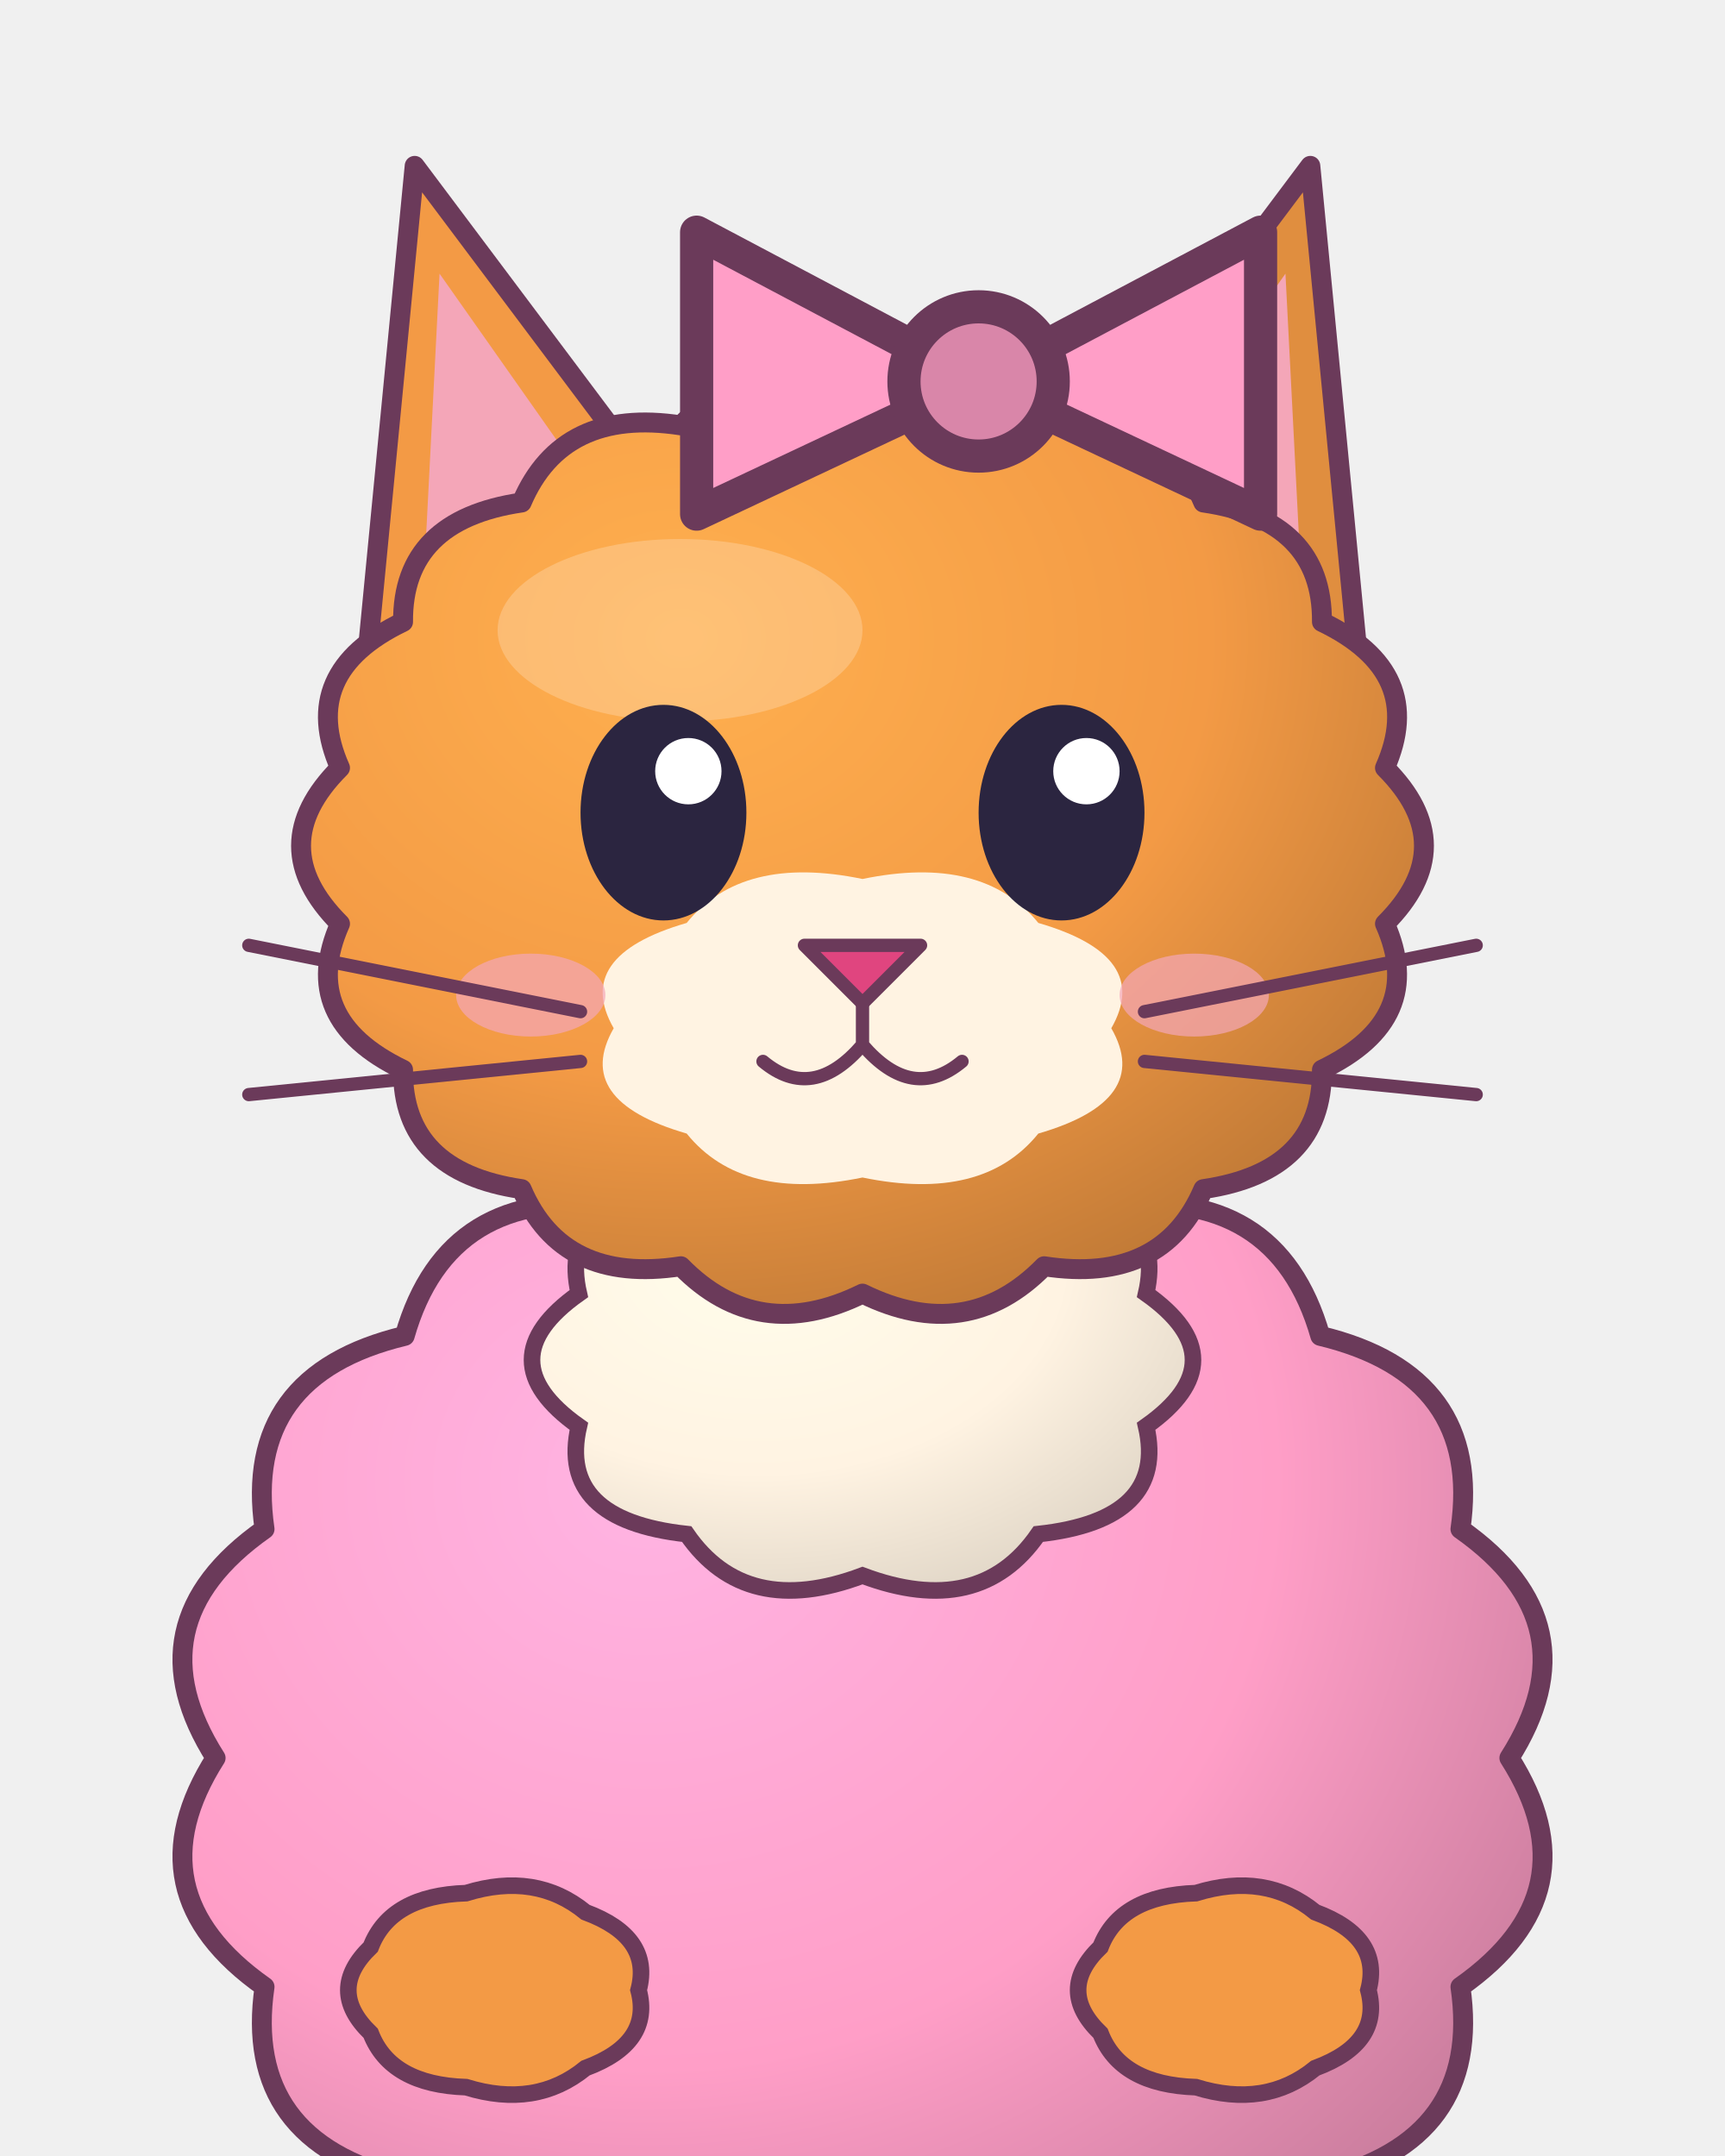
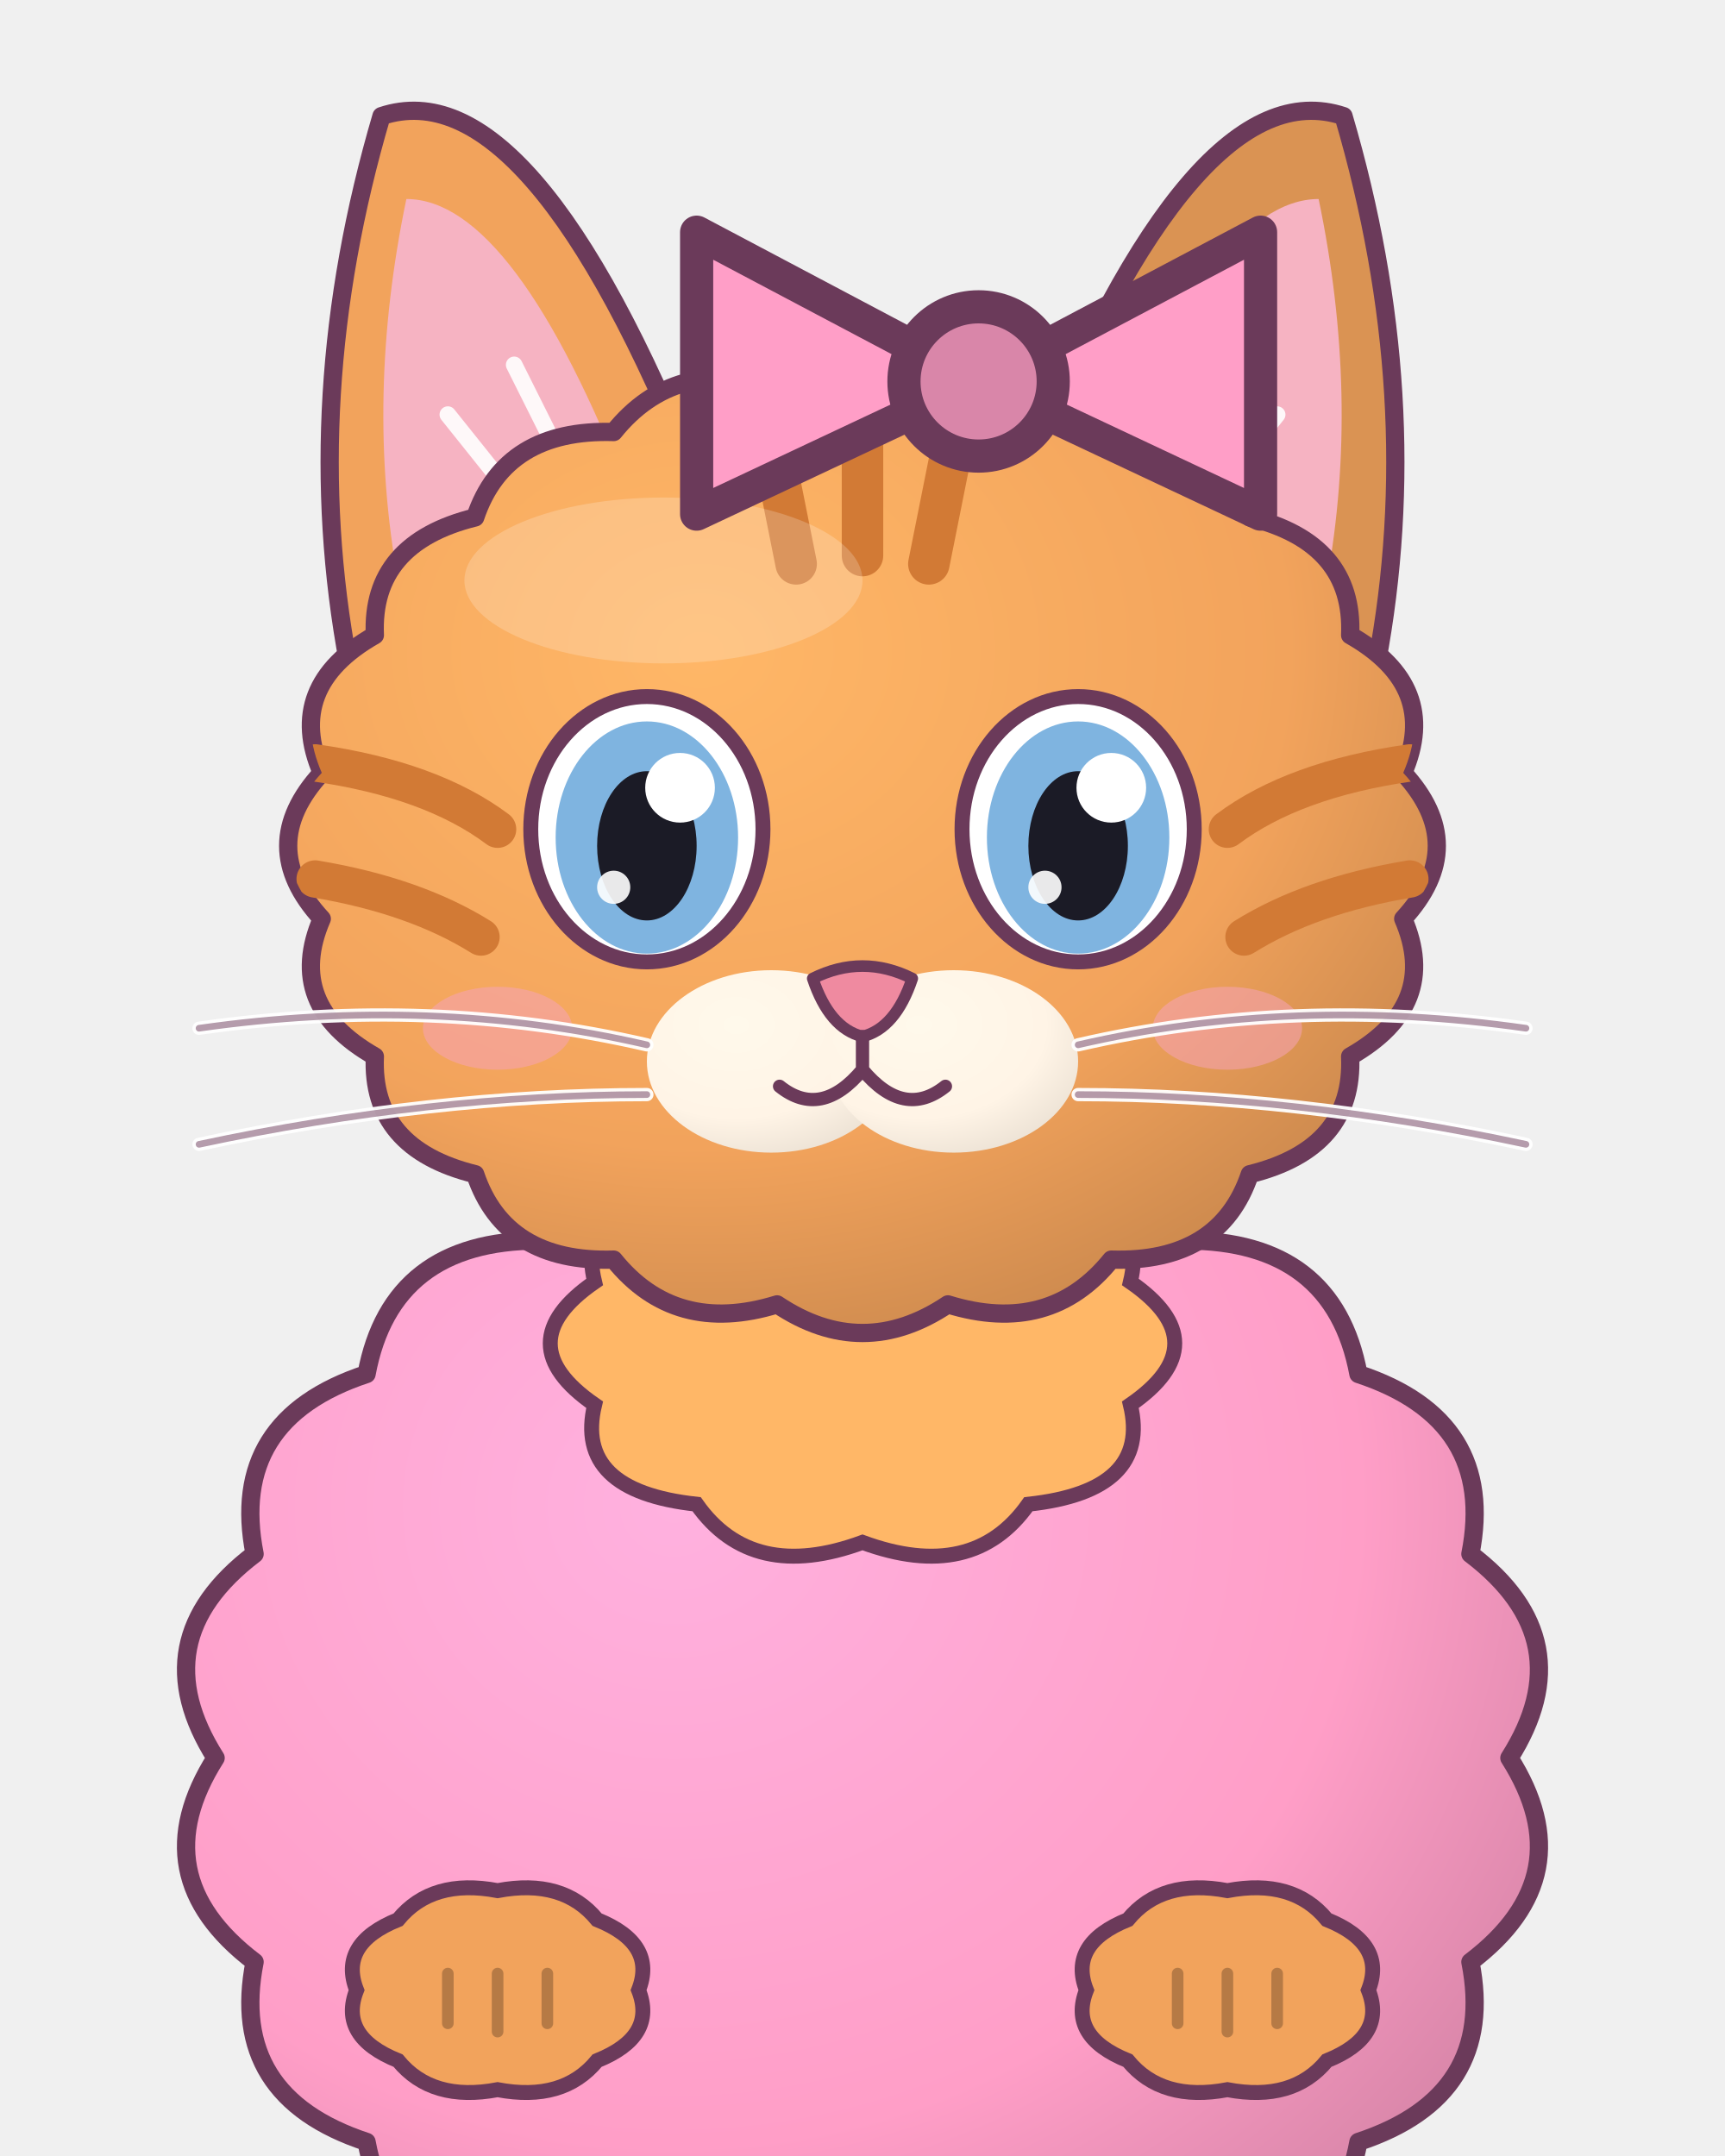
<svg xmlns="http://www.w3.org/2000/svg" viewBox="-104 -252 208 260">
  <defs>
-     <radialGradient id="ocuteorange03198" cx=".34" cy=".28" r=".85">
-       <stop offset="0" stop-color="#ffb4e3" />
-       <stop offset=".55" stop-color="#ff9ec7" />
-       <stop offset="1" stop-color="#bd7593" />
+     <radialGradient id="ocuteorange02802" cx=".36" cy=".30" r=".85">
+       <stop offset="0" stop-color="#ffb1df" />
+       <stop offset=".6" stop-color="#ff9ec7" />
+       <stop offset="1" stop-color="#c77b9b" />
    </radialGradient>
-     <radialGradient id="fcuteorange03198" cx=".34" cy=".28" r=".85">
-       <stop offset="0" stop-color="#ffb04f" />
-       <stop offset=".55" stop-color="#f39a45" />
-       <stop offset="1" stop-color="#b47233" />
+     <radialGradient id="fcuteorange02802" cx=".36" cy=".30" r=".85">
+       <stop offset="0" stop-color="#ffb767" />
+       <stop offset=".6" stop-color="#f2a35c" />
+       <stop offset="1" stop-color="#bd7f48" />
    </radialGradient>
-     <radialGradient id="bcuteorange03198" cx=".34" cy=".28" r=".85">
-       <stop offset="0" stop-color="#fffdeb" />
-       <stop offset=".55" stop-color="#fff3e2" />
-       <stop offset="1" stop-color="#dbd1c2" />
+     <radialGradient id="wcuteorange02802" cx=".36" cy=".30" r=".85">
+       <stop offset="0" stop-color="#fff9eb" />
+       <stop offset=".6" stop-color="#fff4e6" />
+       <stop offset="1" stop-color="#e6dccf" />
    </radialGradient>
+     <clipPath id="hcuteorange02802">
+       <path d="M65.2 -141.2 Q69.7 -130.8 58.8 -124.6 Q59.3 -113.5 46.7 -110.4 Q43.1 -99.7 30.0 -100.1 Q22.6 -90.9 10.3 -94.7 Q0.0 -87.8 -10.3 -94.7 Q-22.6 -90.9 -30.0 -100.1 Q-43.1 -99.7 -46.7 -110.4 Q-59.3 -113.5 -58.8 -124.6 Q-69.7 -130.8 -65.2 -141.2 Q-73.3 -150.0 -65.2 -158.8 Q-69.7 -169.2 -58.8 -175.4 Q-59.3 -186.5 -46.7 -189.6 Q-43.1 -200.3 -30.0 -199.9 Q-22.6 -209.1 -10.3 -205.3 Q-0.0 -212.2 10.3 -205.3 Q22.6 -209.1 30.0 -199.9 Q43.1 -200.3 46.7 -189.6 Q59.3 -186.5 58.8 -175.4 Q69.7 -169.2 65.2 -158.8 Q73.3 -150.0 65.2 -141.2Z" />
+     </clipPath>
  </defs>
-   <ellipse cx="6" cy="34" rx="78" ry="16" fill="#000" opacity=".16" />
-   <path d="M78.0 -40.0 Q88.3 -23.8 72.1 -12.4 Q74.8 6.2 55.2 10.9 Q50.0 29.1 29.8 26.5 Q17.6 41.5 0.0 32.0 Q-17.6 41.5 -29.8 26.5 Q-50.0 29.1 -55.2 10.9 Q-74.8 6.2 -72.1 -12.4 Q-88.3 -23.8 -78.0 -40.0 Q-88.3 -56.2 -72.1 -67.6 Q-74.8 -86.2 -55.2 -90.9 Q-50.0 -109.1 -29.8 -106.5 Q-17.6 -121.5 -0.0 -112.0 Q17.6 -121.5 29.8 -106.5 Q50.0 -109.1 55.2 -90.9 Q74.8 -86.2 72.1 -67.6 Q88.3 -56.2 78.0 -40.0Z" fill="url(#ocuteorange03198)" stroke="#6b3a5a" stroke-width="2.4" stroke-linejoin="round" />
-   <path d="M34.2 -80.0 Q36.8 -68.7 21.2 -67.0 Q14.1 -56.7 0.0 -62.0 Q-14.1 -56.7 -21.2 -67.0 Q-36.8 -68.7 -34.2 -80.0 Q-45.5 -88.0 -34.2 -96.0 Q-36.8 -107.3 -21.2 -109.0 Q-14.1 -119.3 -0.0 -114.0 Q14.1 -119.3 21.2 -109.0 Q36.8 -107.3 34.2 -96.0 Q45.5 -88.0 34.2 -80.0Z" fill="url(#bcuteorange03198)" stroke="#6b3a5a" stroke-width="2" />
-   <path d="M-24 -192 L-54 -232 L-60 -170Z" fill="#f39a45" stroke="#6b3a5a" stroke-width="2.4" stroke-linejoin="round" />
-   <path d="M-32 -192 L-51 -219 L-53 -180Z" fill="#f4a6b8" />
-   <path d="M24 -192 L54 -232 L60 -170Z" fill="#e08e3f" stroke="#6b3a5a" stroke-width="2.4" stroke-linejoin="round" />
-   <path d="M32 -192 L51 -219 L53 -180Z" fill="#f4a6b8" />
-   <path d="M63.0 -140.6 Q68.1 -129.1 55.4 -123.0 Q55.5 -110.7 41.1 -108.6 Q36.2 -97.1 21.9 -99.3 Q12.6 -89.8 0.0 -96.0 Q-12.6 -89.8 -21.9 -99.3 Q-36.2 -97.1 -41.1 -108.6 Q-55.5 -110.7 -55.4 -123.0 Q-68.1 -129.1 -63.0 -140.6 Q-72.4 -150.0 -63.0 -159.4 Q-68.1 -170.9 -55.4 -177.0 Q-55.5 -189.3 -41.1 -191.4 Q-36.2 -202.9 -21.9 -200.7 Q-12.6 -210.2 -0.0 -204.0 Q12.6 -210.2 21.9 -200.7 Q36.2 -202.9 41.1 -191.4 Q55.5 -189.3 55.4 -177.0 Q68.1 -170.9 63.0 -159.4 Q72.4 -150.0 63.0 -140.6Z" fill="url(#fcuteorange03198)" stroke="#6b3a5a" stroke-width="2.4" stroke-linejoin="round" />
-   <ellipse cx="-22" cy="-176" rx="22" ry="11" fill="#fff" opacity=".22" />
-   <path d="M30.0 -128.0 Q35.0 -119.3 21.2 -115.3 Q14.5 -107.0 0.0 -110.0 Q-14.5 -107.0 -21.2 -115.3 Q-35.0 -119.3 -30.0 -128.0 Q-35.0 -136.7 -21.2 -140.7 Q-14.5 -149.0 -0.0 -146.0 Q14.5 -149.0 21.2 -140.7 Q35.0 -136.7 30.0 -128.0Z" fill="#fff3e2" />
-   <ellipse cx="-24" cy="-154" rx="10" ry="13" fill="#2b2540" />
-   <circle cx="-21" cy="-159" r="4" fill="#fff" />
-   <ellipse cx="-40" cy="-132" rx="9" ry="5" fill="#f4a6b8" opacity=".7" />
-   <path d="M-34 -130 L-74 -138 M-34 -124 L-74 -120" stroke="#6b3a5a" stroke-width="1.6" stroke-linecap="round" />
-   <ellipse cx="24" cy="-154" rx="10" ry="13" fill="#2b2540" />
-   <circle cx="27" cy="-159" r="4" fill="#fff" />
-   <ellipse cx="40" cy="-132" rx="9" ry="5" fill="#f4a6b8" opacity=".7" />
-   <path d="M34 -130 L74 -138 M34 -124 L74 -120" stroke="#6b3a5a" stroke-width="1.6" stroke-linecap="round" />
-   <path d="M-7 -138 H7 L0 -131Z" fill="#e0457f" stroke="#6b3a5a" stroke-width="1.6" stroke-linejoin="round" />
-   <path d="M0 -131 V-126 M0 -126 Q-6 -119 -12 -124 M0 -126 Q6 -119 12 -124" fill="none" stroke="#6b3a5a" stroke-width="1.6" stroke-linecap="round" />
+   <ellipse cx="6" cy="34" rx="78" ry="15" fill="#000" opacity=".15" />
+   <path d="M78.0 -40.0 Q87.0 -25.8 73.3 -15.4 Q76.5 0.8 59.8 6.3 Q56.8 22.4 39.0 22.4 Q30.2 36.6 13.5 30.9 Q0.0 41.5 -13.5 30.9 Q-30.2 36.6 -39.0 22.4 Q-56.8 22.4 -59.8 6.3 Q-76.5 0.8 -73.3 -15.4 Q-87.0 -25.8 -78.0 -40.0 Q-87.0 -54.2 -73.3 -64.6 Q-76.5 -80.8 -59.8 -86.3 Q-56.8 -102.4 -39.0 -102.4 Q-30.2 -116.6 -13.5 -110.9 Q-0.0 -121.5 13.5 -110.9 Q30.2 -116.6 39.0 -102.4 Q56.8 -102.4 59.8 -86.3 Q76.5 -80.8 73.3 -64.6 Q87.0 -54.2 78.0 -40.0Z" fill="url(#ocuteorange02802)" stroke="#6b3a5a" stroke-width="2.2" stroke-linejoin="round" />
+   <path d="M32.3 -82.6 Q34.8 -72.2 20.0 -70.6 Q13.3 -61.1 0.0 -66.0 Q-13.3 -61.1 -20.0 -70.6 Q-34.8 -72.2 -32.3 -82.6 Q-43.0 -90.0 -32.3 -97.4 Q-34.8 -107.8 -20.0 -109.4 Q-13.3 -118.9 -0.0 -114.0 Q13.3 -118.9 20.0 -109.4 Q34.8 -107.8 32.3 -97.4 Q43.0 -90.0 32.3 -82.6Z" fill="#ffb767" stroke="#6b3a5a" stroke-width="1.8" />
+   <path d="M-20 -194 Q-40 -244 -58 -238 Q-68 -204 -62 -172Z" fill="#f2a35c" stroke="#6b3a5a" stroke-width="2.2" stroke-linejoin="round" />
+   <path d="M-28 -192 Q-42 -228 -55 -228 Q-60 -204 -56 -182Z" fill="#f6b3c2" />
+   <path d="M-36 -196 l-6 -12 M-42 -192 l-8 -10" stroke="#fff" stroke-width="2" stroke-linecap="round" opacity=".9" />
+   <path d="M20 -194 Q40 -244 58 -238 Q68 -204 62 -172Z" fill="#da9353" stroke="#6b3a5a" stroke-width="2.2" stroke-linejoin="round" />
+   <path d="M28 -192 Q42 -228 55 -228 Q60 -204 56 -182Z" fill="#f6b3c2" />
+   <path d="M36 -196 l6 -12 M42 -192 l8 -10" stroke="#fff" stroke-width="2" stroke-linecap="round" opacity=".9" />
+   <path d="M65.2 -141.2 Q69.7 -130.8 58.8 -124.6 Q59.3 -113.5 46.7 -110.4 Q43.1 -99.7 30.0 -100.1 Q22.6 -90.9 10.3 -94.7 Q0.0 -87.8 -10.3 -94.7 Q-22.6 -90.9 -30.0 -100.1 Q-43.1 -99.7 -46.7 -110.4 Q-59.3 -113.5 -58.8 -124.6 Q-69.7 -130.8 -65.2 -141.2 Q-73.3 -150.0 -65.2 -158.8 Q-69.7 -169.2 -58.8 -175.4 Q-59.3 -186.5 -46.7 -189.6 Q-43.1 -200.3 -30.0 -199.9 Q-22.6 -209.1 -10.3 -205.3 Q-0.0 -212.2 10.3 -205.3 Q22.6 -209.1 30.0 -199.9 Q43.1 -200.3 46.7 -189.6 Q59.3 -186.5 58.8 -175.4 Q69.7 -169.2 65.2 -158.8 Q73.3 -150.0 65.2 -141.2Z" fill="url(#fcuteorange02802)" stroke="#6b3a5a" stroke-width="2.2" stroke-linejoin="round" />
+   <g clip-path="url(#hcuteorange02802)">
+     <path d="M-12 -204 l4 20 M0 -207 v22 M12 -204 l-4 20" stroke="#d27a35" stroke-width="5" stroke-linecap="round" />
+     <path d="M-66 -160 q14 2 22 8 M-66 -146 q12 2 20 7" stroke="#d27a35" stroke-width="4.5" stroke-linecap="round" fill="none" />
+     <path d="M66 -160 q-14 2 -22 8 M66 -146 q-12 2 -20 7" stroke="#d27a35" stroke-width="4.5" stroke-linecap="round" fill="none" />
+   </g>
+   <ellipse cx="-24" cy="-182" rx="24" ry="10" fill="#fff" opacity=".2" />
+   <ellipse cx="-11" cy="-124" rx="15" ry="11" fill="url(#wcuteorange02802)" />
+   <ellipse cx="11" cy="-124" rx="15" ry="11" fill="url(#wcuteorange02802)" />
+   <ellipse cx="-26" cy="-152" rx="14" ry="16" fill="#fff" stroke="#6b3a5a" stroke-width="1.8" />
+   <ellipse cx="-26" cy="-151" rx="11" ry="14" fill="#7fb4e0" />
+   <ellipse cx="-26" cy="-150" rx="6" ry="9" fill="#1b1b26" />
+   <circle cx="-22" cy="-157" r="4.2" fill="#fff" />
+   <circle cx="-30" cy="-145" r="2" fill="#fff" opacity=".9" />
+   <ellipse cx="-44" cy="-128" rx="9" ry="5" fill="#f6a3b6" opacity=".55" />
+   <path d="M-26 -126 Q-52 -132 -80 -128 M-26 -120 Q-52 -120 -80 -114" fill="none" stroke="#fff" stroke-width="1.6" stroke-linecap="round" opacity=".95" />
+   <path d="M-26 -126 Q-52 -132 -80 -128 M-26 -120 Q-52 -120 -80 -114" fill="none" stroke="#6b3a5a" stroke-width=".8" stroke-linecap="round" opacity=".5" />
+   <ellipse cx="26" cy="-152" rx="14" ry="16" fill="#fff" stroke="#6b3a5a" stroke-width="1.8" />
+   <ellipse cx="26" cy="-151" rx="11" ry="14" fill="#7fb4e0" />
+   <ellipse cx="26" cy="-150" rx="6" ry="9" fill="#1b1b26" />
+   <circle cx="30" cy="-157" r="4.2" fill="#fff" />
+   <circle cx="22" cy="-145" r="2" fill="#fff" opacity=".9" />
+   <ellipse cx="44" cy="-128" rx="9" ry="5" fill="#f6a3b6" opacity=".55" />
+   <path d="M26 -126 Q52 -132 80 -128 M26 -120 Q52 -120 80 -114" fill="none" stroke="#fff" stroke-width="1.6" stroke-linecap="round" opacity=".95" />
+   <path d="M26 -126 Q52 -132 80 -128 M26 -120 Q52 -120 80 -114" fill="none" stroke="#6b3a5a" stroke-width=".8" stroke-linecap="round" opacity=".5" />
+   <path d="M-6 -134 Q0 -137 6 -134 Q4 -128 0 -127 Q-4 -128 -6 -134Z" fill="#ef8aa0" stroke="#6b3a5a" stroke-width="1.4" stroke-linejoin="round" />
+   <path d="M0 -127 V-123 M0 -123 Q-5 -117 -10 -121 M0 -123 Q5 -117 10 -121" fill="none" stroke="#6b3a5a" stroke-width="1.6" stroke-linecap="round" />
  <path d="M14 -206 L-20 -224 L-20 -190Z M14 -206 L48 -224 L48 -190Z" fill="#ff9ec7" stroke="#6b3a5a" stroke-width="4" stroke-linejoin="round" />
  <circle cx="14" cy="-206" r="9" fill="#d986a9" stroke="#6b3a5a" stroke-width="4" />
-   <path d="M-27.0 -12.0 Q-25.3 -5.6 -33.4 -2.6 Q-39.4 2.3 -47.8 -0.3 Q-56.9 -0.6 -59.3 -6.8 Q-64.7 -12.0 -59.3 -17.2 Q-56.9 -23.4 -47.8 -23.7 Q-39.4 -26.3 -33.4 -21.4 Q-25.3 -18.4 -27.0 -12.0Z" fill="#f39a45" stroke="#6b3a5a" stroke-width="2" />
-   <path d="M61.0 -12.0 Q62.7 -5.6 54.6 -2.6 Q48.6 2.3 40.2 -0.3 Q31.1 -0.6 28.7 -6.8 Q23.3 -12.0 28.7 -17.2 Q31.1 -23.4 40.2 -23.7 Q48.6 -26.3 54.6 -21.4 Q62.7 -18.4 61.0 -12.0Z" fill="#f39a45" stroke="#6b3a5a" stroke-width="2" />
+   <path d="M-27.0 -12.0 Q-24.8 -6.4 -32.0 -3.5 Q-36.1 1.5 -44.0 0.0 Q-51.9 1.5 -56.0 -3.5 Q-63.2 -6.4 -61.0 -12.0 Q-63.2 -17.6 -56.0 -20.5 Q-51.9 -25.5 -44.0 -24.0 Q-36.1 -25.5 -32.0 -20.5 Q-24.8 -17.6 -27.0 -12.0Z" fill="#f2a35c" stroke="#6b3a5a" stroke-width="1.8" />
+   <path d="M-50 -8 v-6 M-44 -7 v-7 M-38 -8 v-6" stroke="#b67a45" stroke-width="1.4" stroke-linecap="round" />
+   <path d="M61.0 -12.0 Q63.2 -6.4 56.0 -3.5 Q51.9 1.5 44.0 0.0 Q36.1 1.5 32.0 -3.5 Q24.8 -6.4 27.0 -12.0 Q24.8 -17.6 32.0 -20.5 Q36.1 -25.5 44.0 -24.0 Q51.9 -25.5 56.0 -20.5 Q63.2 -17.6 61.0 -12.0Z" fill="#f2a35c" stroke="#6b3a5a" stroke-width="1.8" />
+   <path d="M38 -8 v-6 M44 -7 v-7 M50 -8 v-6" stroke="#b67a45" stroke-width="1.4" stroke-linecap="round" />
</svg>
